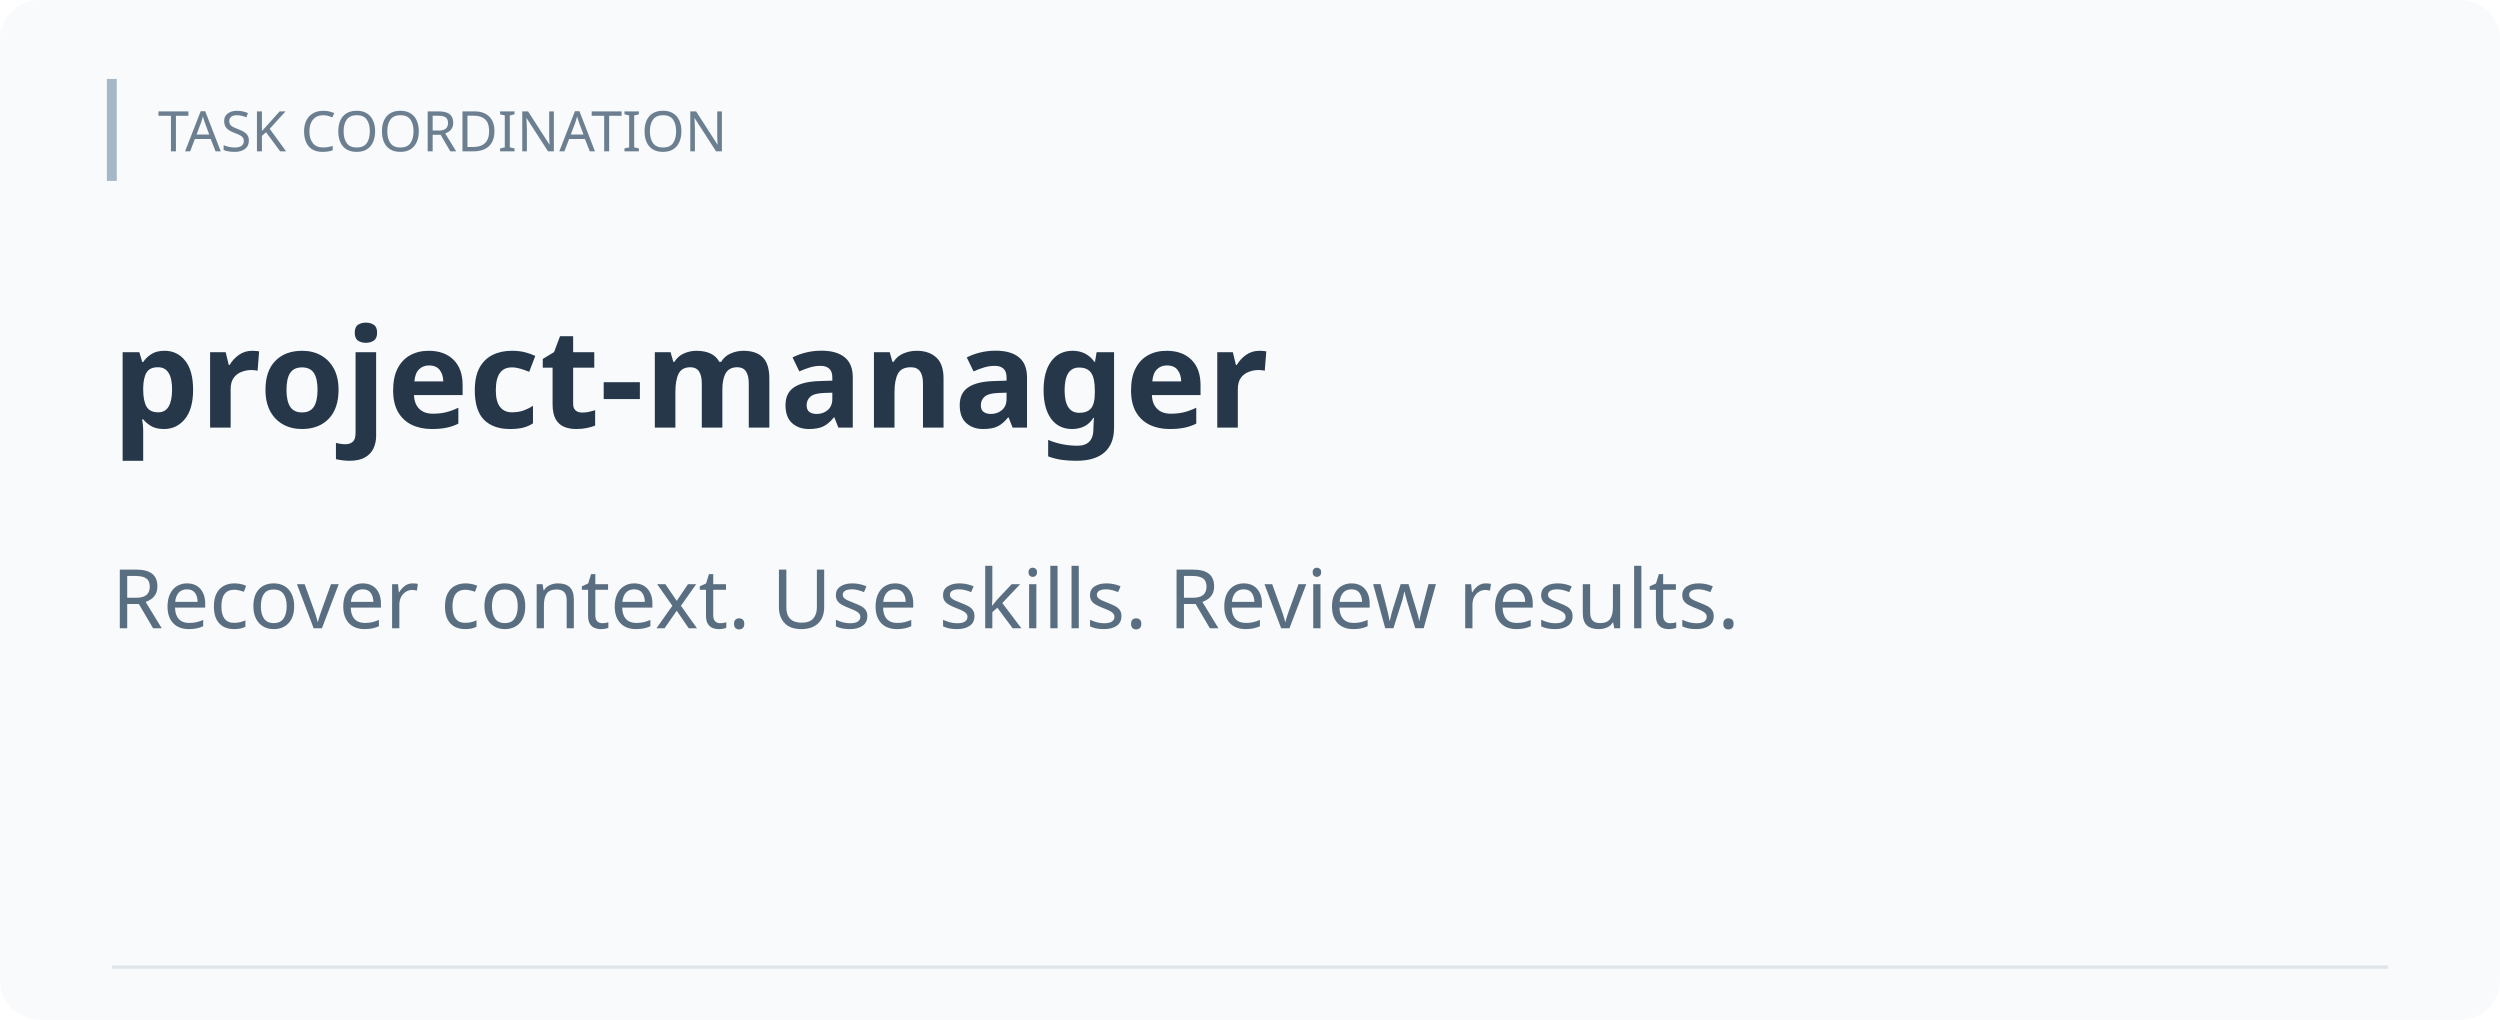
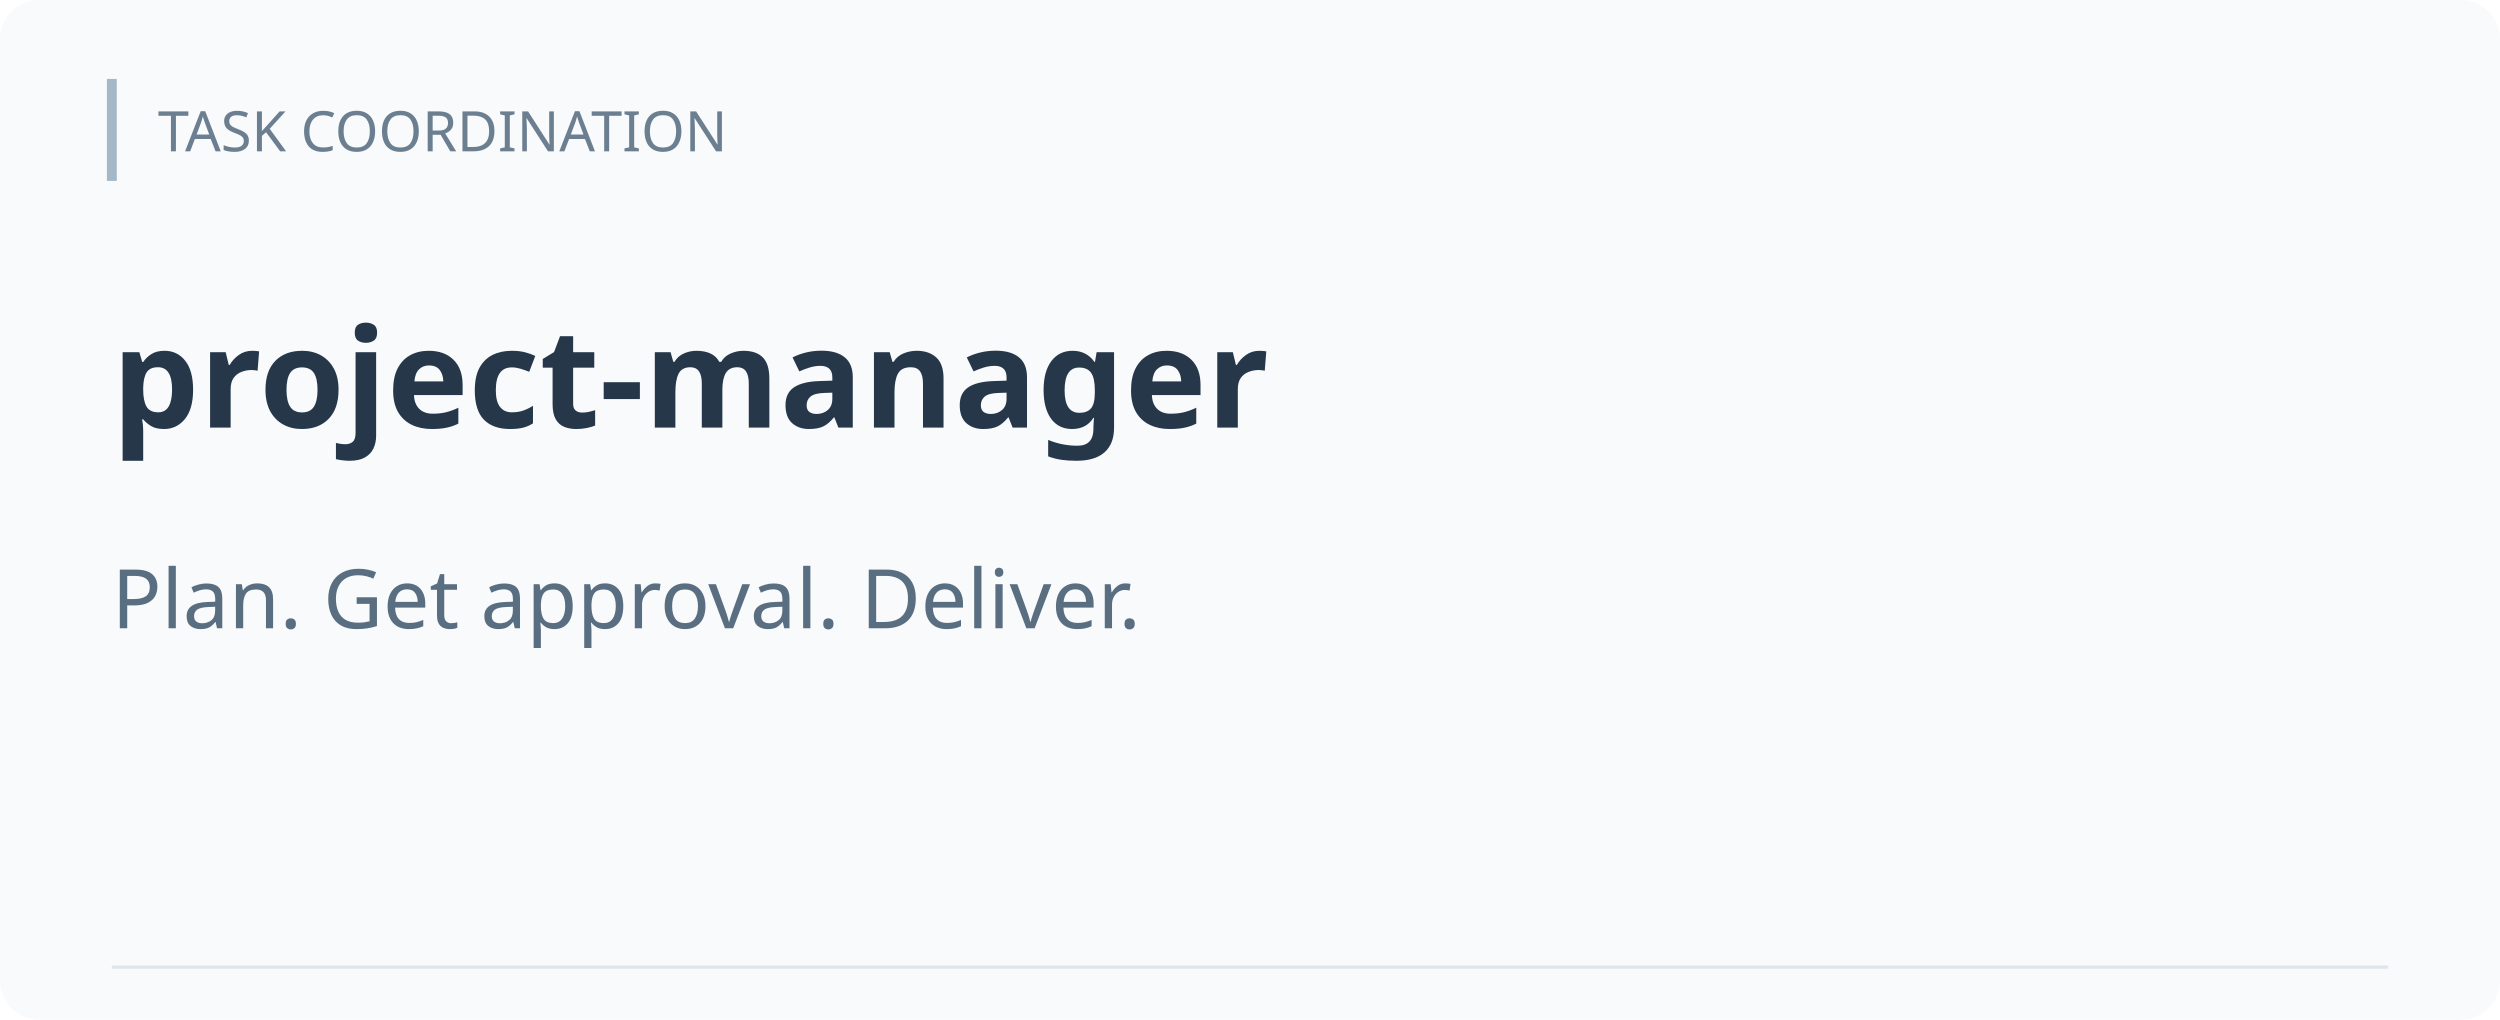
<svg xmlns="http://www.w3.org/2000/svg" width="760" height="310" viewBox="0 0 760 310" role="img">
  <rect width="760" height="310" rx="12" fill="#F8FAFC" />
  <path d="M34,24 L34,55" stroke="#A4B8C8" stroke-width="3" />
  <text x="48" y="46" font-family="Microsoft YaHei,Segoe UI,sans-serif" font-size="17" fill="#6C7F91" font-weight="500">TASK COORDINATION</text>
  <text x="34" y="130" font-family="Microsoft YaHei,Segoe UI,sans-serif" font-size="42" fill="#26374A" font-weight="600">project-manager</text>
-   <text x="34" y="191" font-family="Microsoft YaHei,Segoe UI,sans-serif" font-size="25" fill="#5A6E81" font-weight="400">Recover context. Use skills. Review results.</text>
+   <text x="34" y="191" font-family="Microsoft YaHei,Segoe UI,sans-serif" font-size="25" fill="#5A6E81" font-weight="400">Plan. Get approval. Deliver.</text>
  <path d="M34,294 L726,294" stroke="#DEE6EC" stroke-width="1" />
</svg>
